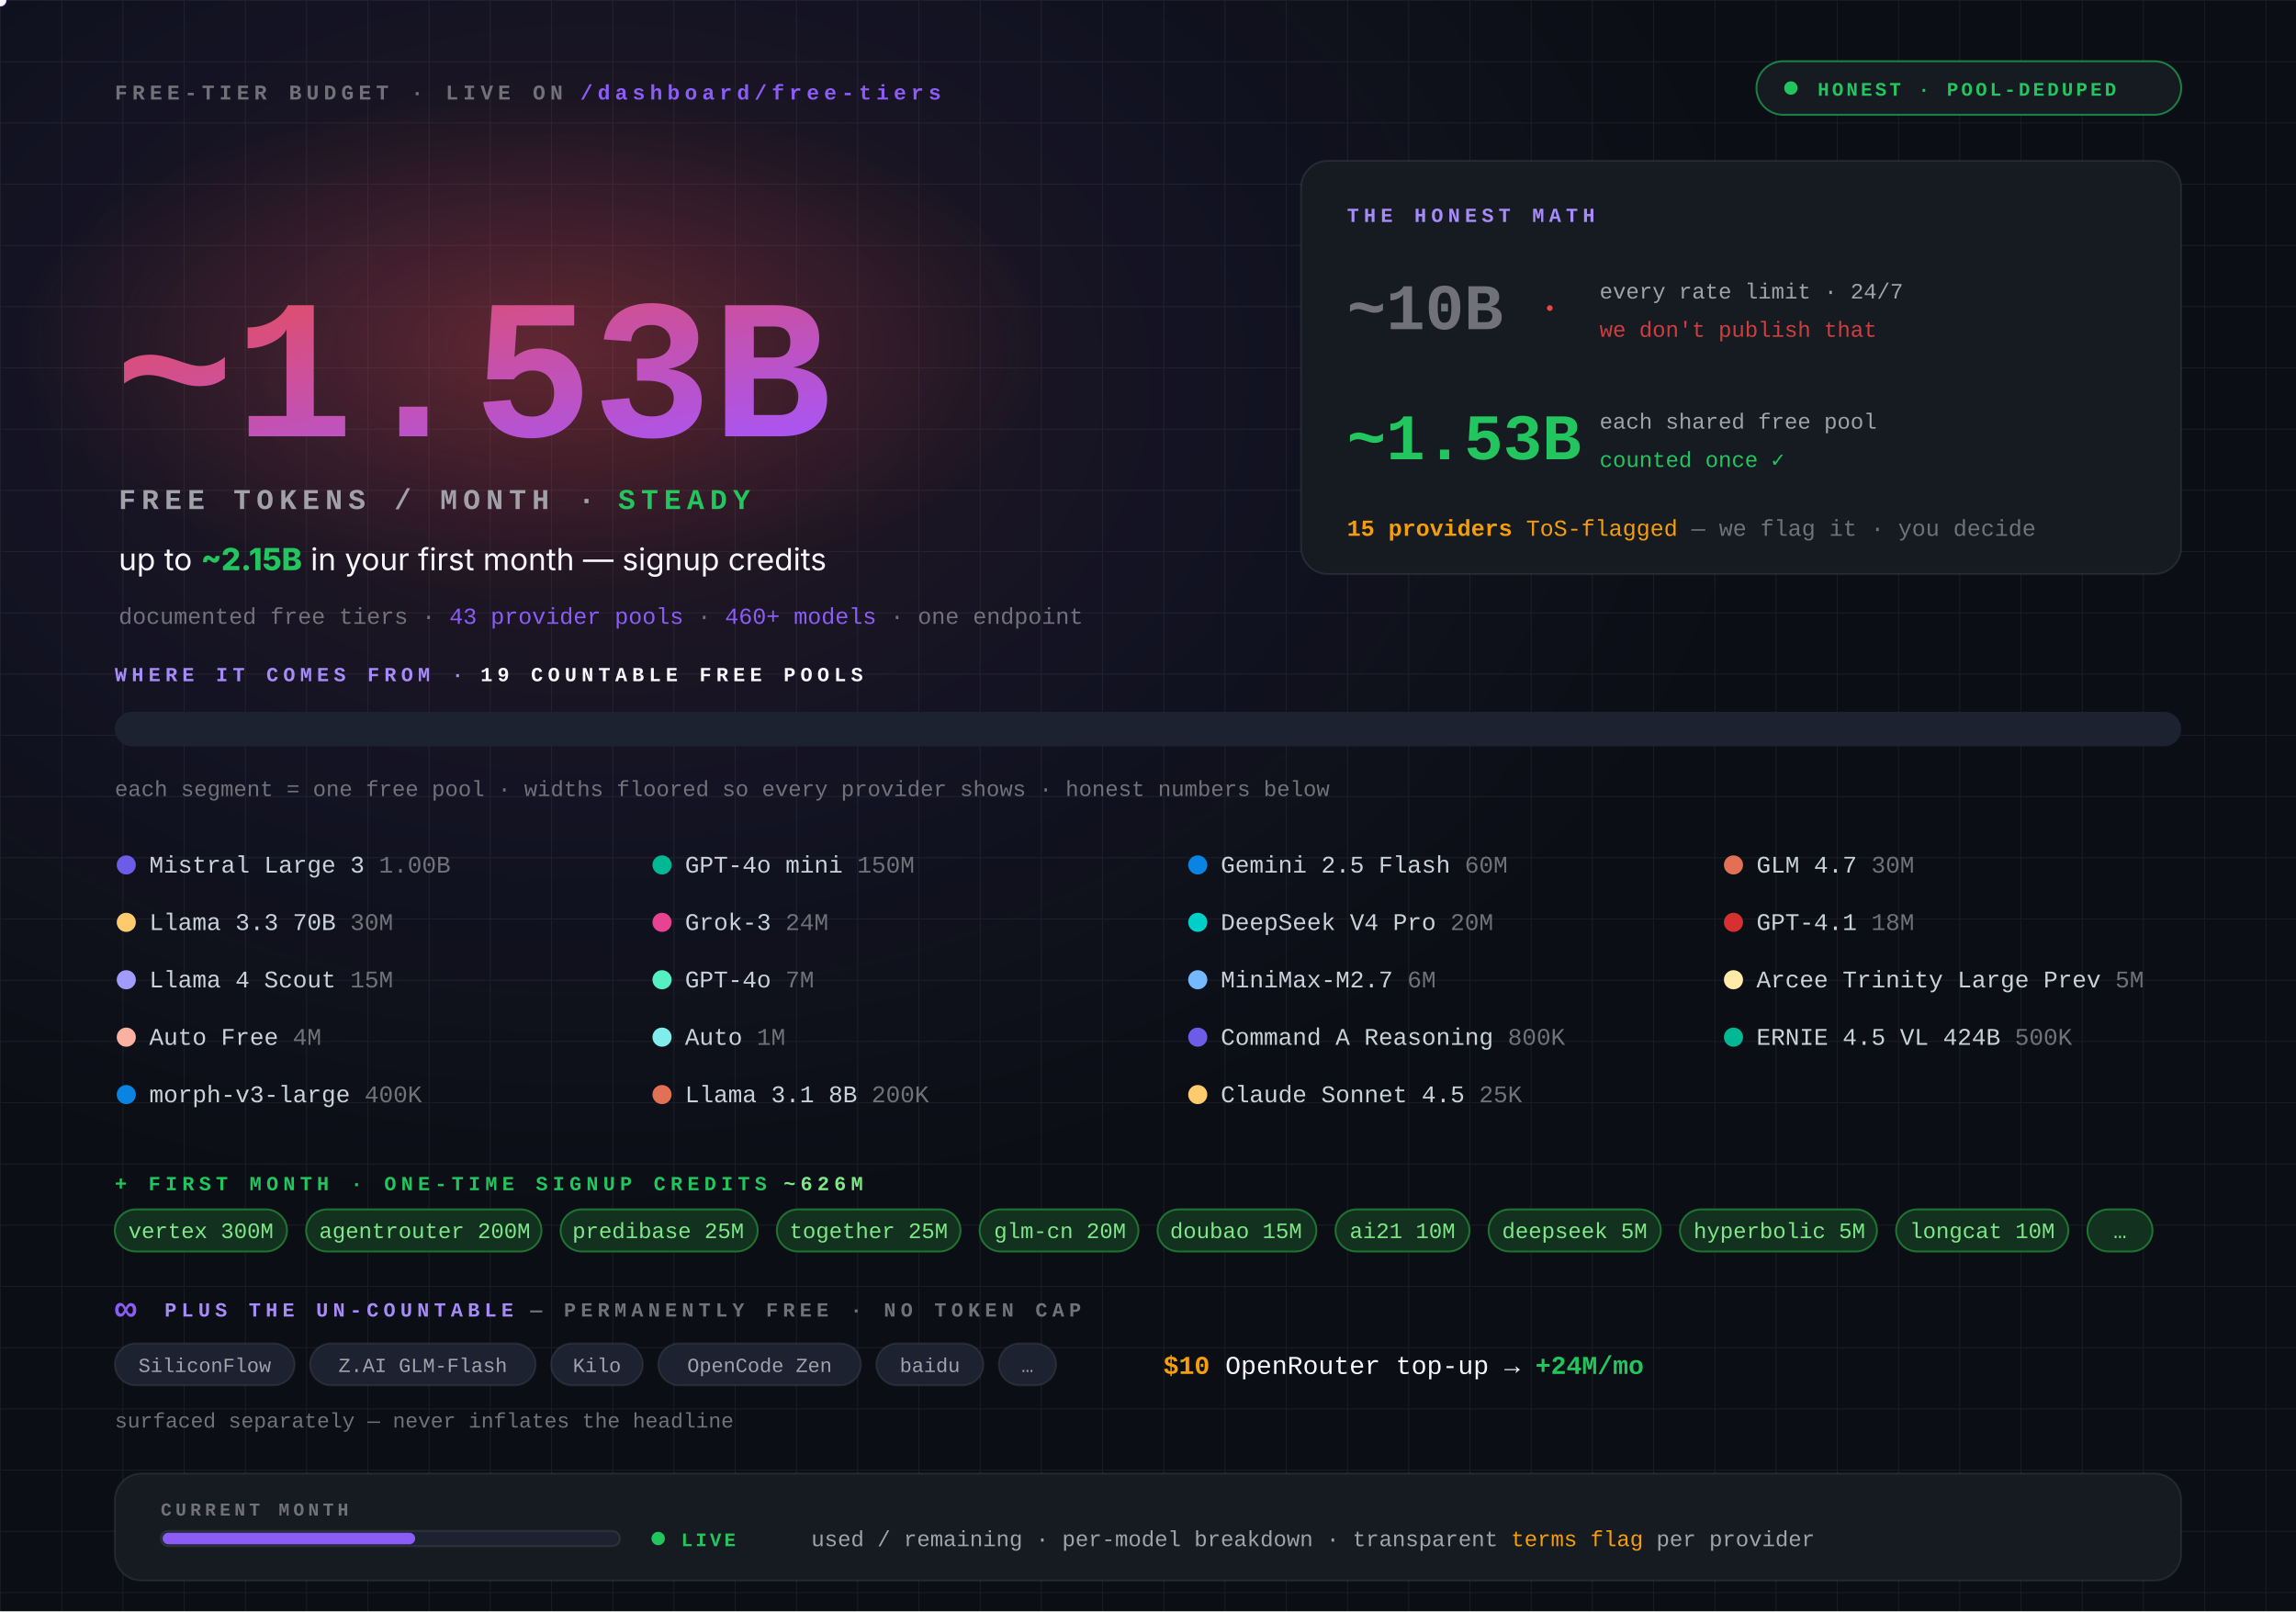
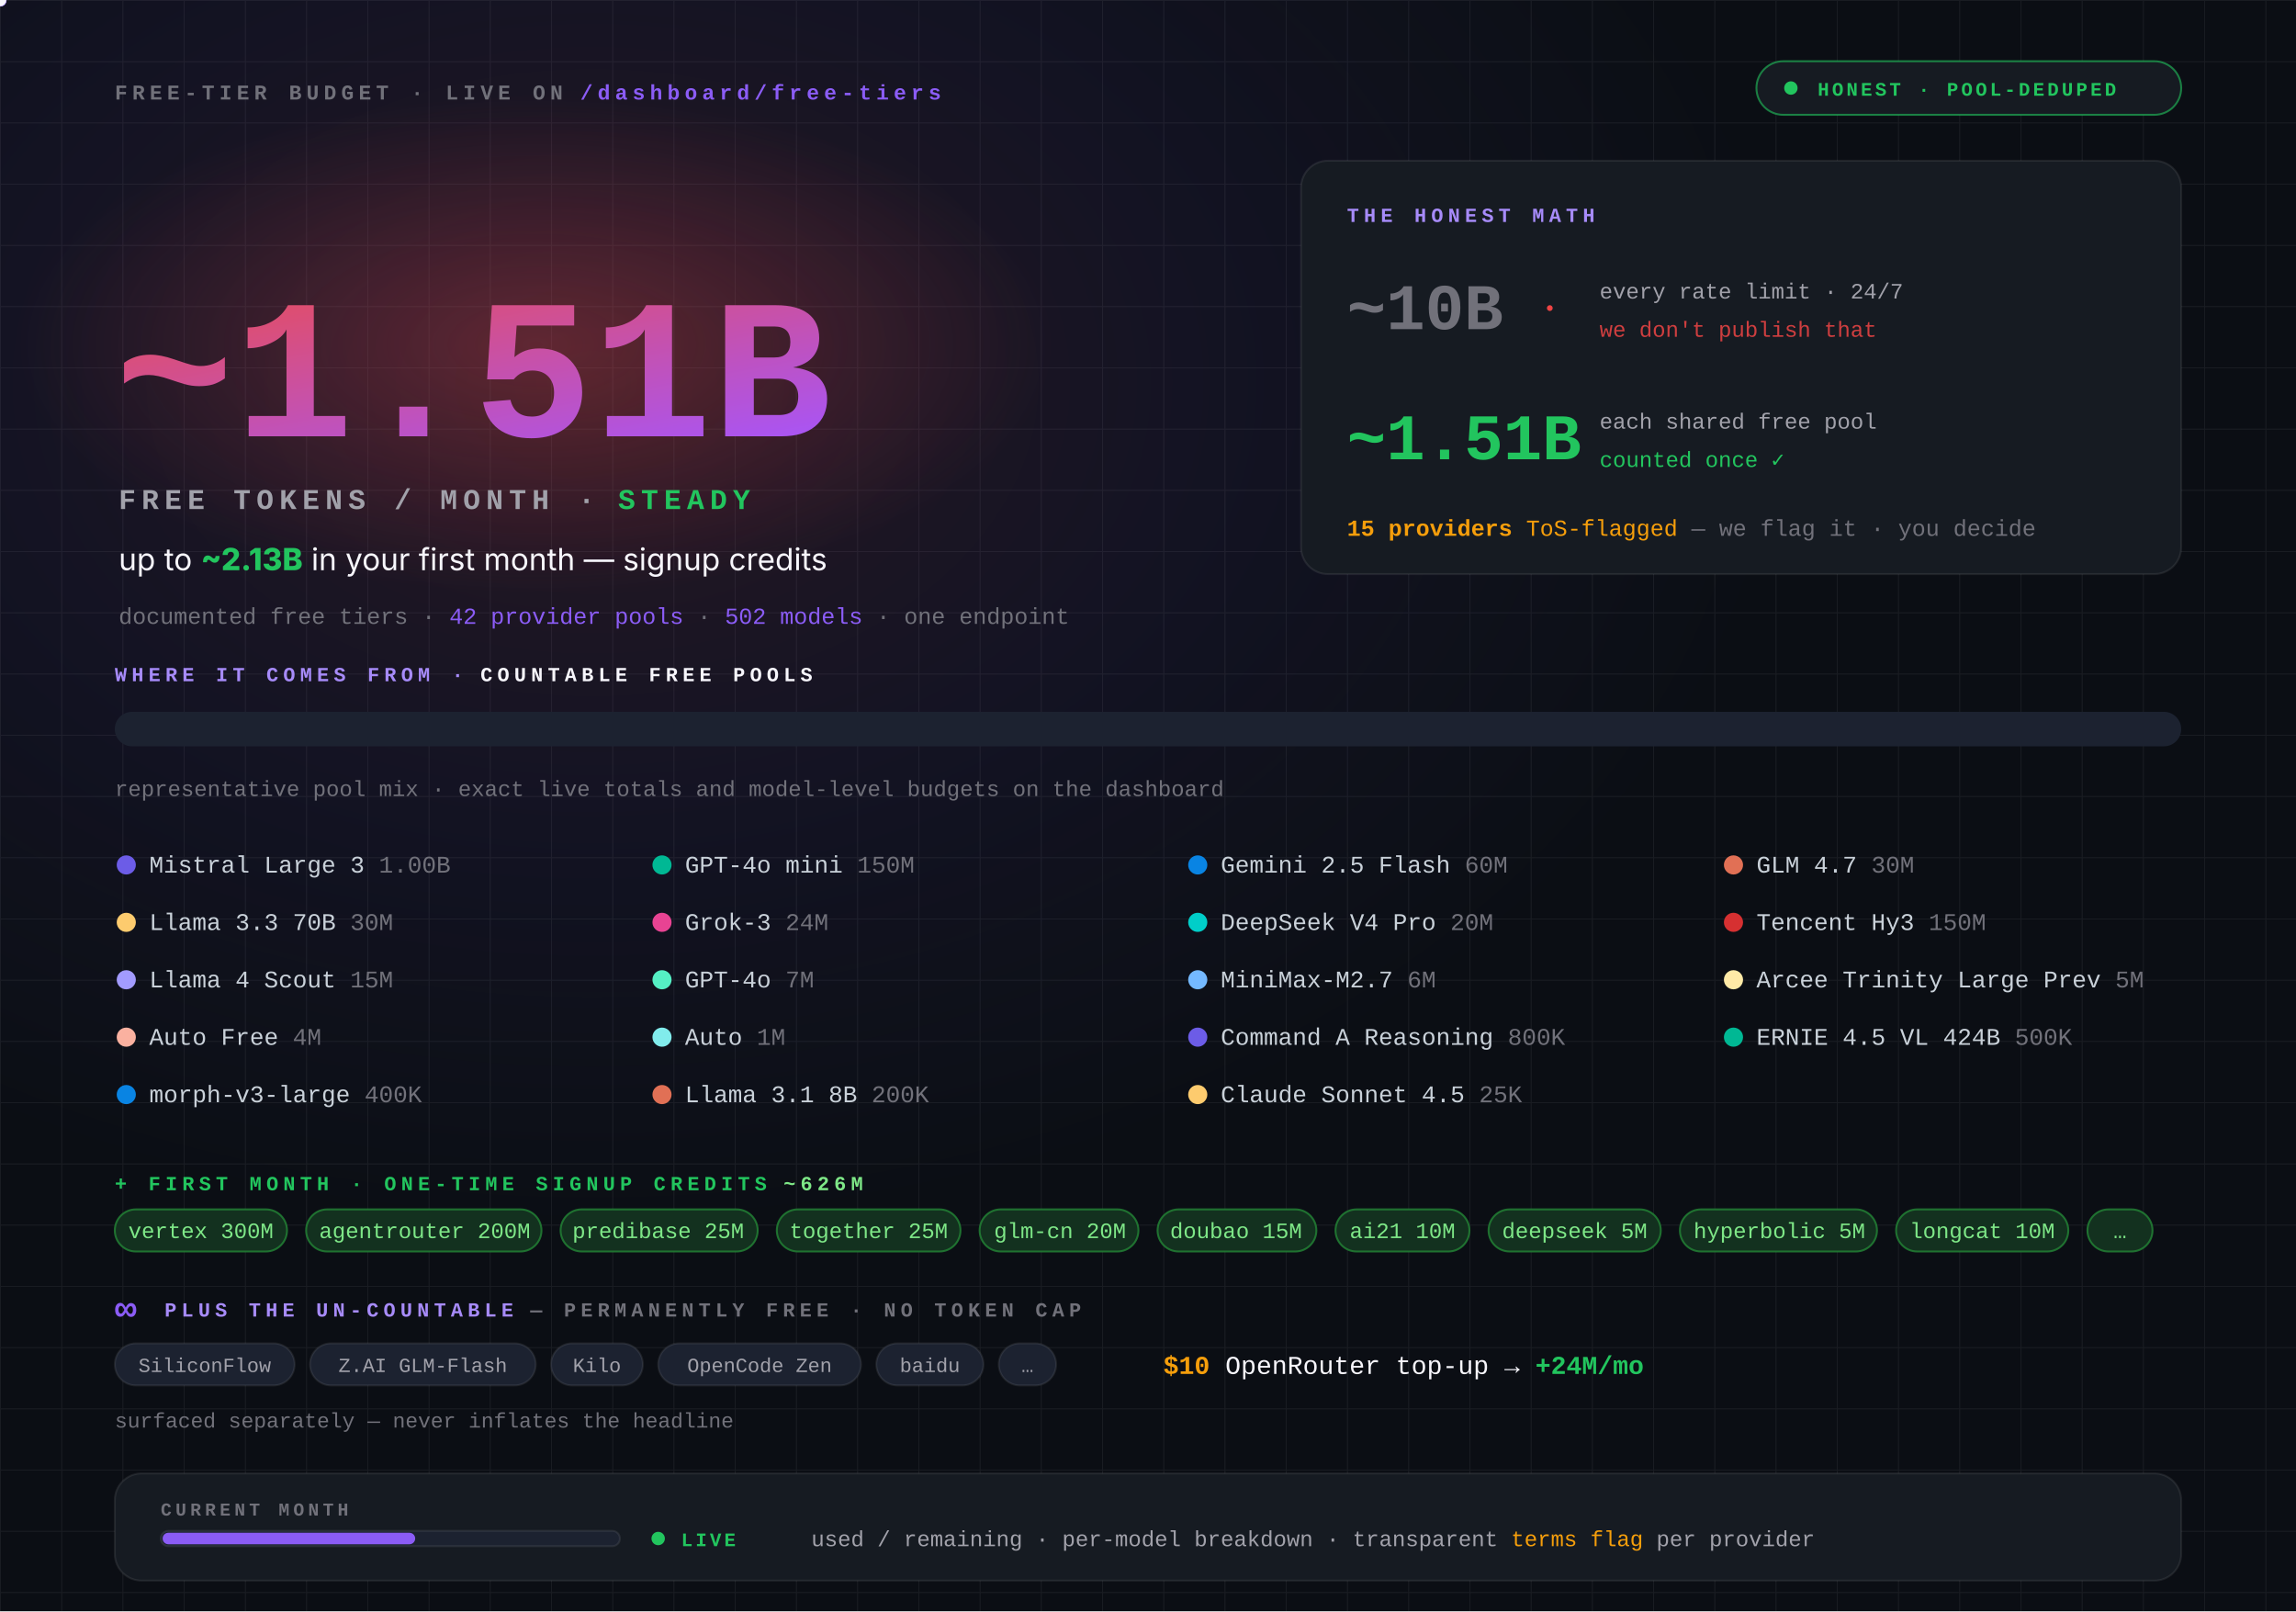
- <svg xmlns="http://www.w3.org/2000/svg" viewBox="0 0 1200 842" role="img" aria-label="OmniRoute free-tier budget: about 1.53 billion free tokens per month steady, up to about 2.15 billion in your first month with signup credits, aggregated from the documented free tiers of 43 provider pools and 460+ models behind one endpoint, live on /dashboard/free-tiers. Honest pool-deduped math: each shared free pool is counted once — counting every rate limit 24/7 would read about 10B, which we don't publish; 15 providers carry a ToS flag so you decide. Budget bar of the 19 countable free pools with per-model breakdown: Mistral Large 3 1B, GPT-4o mini 150M, Gemini 2.5 Flash 60M, GLM 4.7 30M, Llama 3.3 70B 30M, Grok-3 24M, DeepSeek V4 Pro 20M, GPT-4.1 18M, Llama 4 Scout 15M, GPT-4o 7M, MiniMax-M2.7 6M, Arcee Trinity 5M, and more. First month adds one-time signup credits of about 626M (vertex 300M, agentrouter 200M, predibase 25M, together 25M, glm-cn 20M, doubao 15M, ai21 10M, longcat 10M, deepseek 5M, hyperbolic 5M, nscale 5M). Plus the un-countable: permanently-free no-token-cap providers (SiliconFlow, Z.AI GLM-Flash, Kilo, OpenCode Zen, baidu and more) and a $10 OpenRouter top-up unlocking +24M per month, surfaced separately so they never inflate the headline. Live used/remaining and per-model breakdown on the dashboard.">
+ <svg xmlns="http://www.w3.org/2000/svg" viewBox="0 0 1200 842" role="img" aria-label="OmniRoute free-tier budget: about 1.51 billion free tokens per month steady, up to about 2.13 billion in your first month with signup credits, aggregated from the documented free tiers of 42 provider pools and 502 models behind one endpoint, live on /dashboard/free-tiers. Honest pool-deduped math: each shared free pool is counted once — counting every rate limit 24/7 would read about 10B, which we don't publish; 15 providers carry a ToS flag so you decide. Budget bar with a representative per-model breakdown: Mistral Large 3 1B, GPT-4o mini 150M, Tencent Hy3 150M, Gemini 2.5 Flash 60M, GLM 4.7 30M, Llama 3.3 70B 30M, Grok-3 24M, DeepSeek V4 Pro 20M, Llama 4 Scout 15M, GPT-4o 7M, MiniMax-M2.7 6M, Arcee Trinity 5M, and more. First month adds one-time signup credits of about 626M (vertex 300M, agentrouter 200M, predibase 25M, together 25M, glm-cn 20M, doubao 15M, ai21 10M, longcat 10M, deepseek 5M, hyperbolic 5M, nscale 5M). Plus the un-countable: permanently-free no-token-cap providers (SiliconFlow, Z.AI GLM-Flash, Kilo, OpenCode Zen, baidu and more) and a $10 OpenRouter top-up unlocking +24M per month, surfaced separately so they never inflate the headline. Live used/remaining and per-model breakdown on the dashboard.">
  <defs>
    <pattern id="gridPaperF" width="32" height="32" patternUnits="userSpaceOnUse">
      <path d="M 32 0 L 0 0 0 32" fill="none" stroke="#ffffff" stroke-opacity="0.06" stroke-width="1" />
    </pattern>
    <radialGradient id="bgGlowF" cx="26%" cy="24%" r="52%">
      <stop offset="0%" stop-color="#e54d5e" stop-opacity="0.14" />
      <stop offset="55%" stop-color="#8b5cf6" stop-opacity="0.06" />
      <stop offset="100%" stop-color="#6366f1" stop-opacity="0" />
    </radialGradient>
    <linearGradient id="gradBrandF" x1="0" y1="0" x2="1" y2="1">
      <stop offset="0%" stop-color="#e54d5e" />
      <stop offset="100%" stop-color="#a855f7" />
    </linearGradient>
    <radialGradient id="heroGlowF" cx="50%" cy="50%" r="50%">
      <stop offset="0%" stop-color="#e54d5e" stop-opacity="0.30" />
      <stop offset="100%" stop-color="#e54d5e" stop-opacity="0" />
    </radialGradient>
    <path id="pTk1F" d="M 44,84 C 150,112 190,146 302,168" />
    <path id="pTk2F" d="M 30,310 C 136,290 176,240 296,206" />
    <path id="pTk3F" d="M 96,436 C 186,392 208,308 314,230" />
    <clipPath id="barShapeF">
      <rect x="60" y="372" width="1080" height="18" rx="9" />
    </clipPath>
    <clipPath id="barRevF">
      <rect x="60" y="372" width="0" height="18">
        <animate attributeName="width" values="1080;0;1080;1080" keyTimes="0;0.02;0.24;1" dur="10s" repeatCount="indefinite" />
      </rect>
    </clipPath>
  </defs>
  <rect width="1200" height="842" fill="#0b0e14" />
  <rect width="1200" height="842" fill="url(#gridPaperF)" />
  <rect width="1200" height="842" fill="url(#bgGlowF)" />
  <text x="60" y="52" font-family="Consolas, 'Courier New', monospace" font-size="11" letter-spacing="2.5" font-weight="700" fill="#71717a">FREE-TIER BUDGET · LIVE ON <tspan fill="#8b5cf6">/dashboard/free-tiers</tspan>
  </text>
  <g transform="translate(918, 32)">
    <rect width="222" height="28" rx="14" fill="#161b22" stroke="#22c55e" stroke-width="1" stroke-opacity="0.6" />
    <circle cx="18" cy="14" r="3.5" fill="#22c55e">
      <animate attributeName="opacity" values="1;0.35;1" dur="1.6s" repeatCount="indefinite" />
    </circle>
    <text x="32" y="18" font-family="Consolas, 'Courier New', monospace" font-size="10" letter-spacing="1.5" font-weight="700" fill="#22c55e">HONEST · POOL-DEDUPED</text>
  </g>
  <ellipse cx="280" cy="180" rx="270" ry="130" fill="url(#heroGlowF)">
    <animate attributeName="rx" values="250;290;250" dur="4s" repeatCount="indefinite" />
  </ellipse>
  <g fill="#a78bfa">
    <circle r="3.4">
      <animateMotion dur="2.4s" repeatCount="indefinite" begin="0s">
        <mpath href="#pTk1F" />
      </animateMotion>
      <animate attributeName="opacity" values="0;1;1;0" dur="2.4s" begin="0s" repeatCount="indefinite" />
    </circle>
    <circle r="3.4">
      <animateMotion dur="2.4s" repeatCount="indefinite" begin="0.8s">
        <mpath href="#pTk2F" />
      </animateMotion>
      <animate attributeName="opacity" values="0;1;1;0" dur="2.4s" begin="0.8s" repeatCount="indefinite" />
    </circle>
    <circle r="3.4">
      <animateMotion dur="2.4s" repeatCount="indefinite" begin="1.6s">
        <mpath href="#pTk3F" />
      </animateMotion>
      <animate attributeName="opacity" values="0;1;1;0" dur="2.4s" begin="1.6s" repeatCount="indefinite" />
    </circle>
  </g>
-   <text x="60" y="228" font-family="Consolas, 'Courier New', monospace" font-size="104" font-weight="800" fill="url(#gradBrandF)">~1.53B</text>
+   <text x="60" y="228" font-family="Consolas, 'Courier New', monospace" font-size="104" font-weight="800" fill="url(#gradBrandF)">~1.51B</text>
  <text x="62" y="266" font-family="Consolas, 'Courier New', monospace" font-size="15" letter-spacing="3" font-weight="700" fill="#a1a1aa">FREE TOKENS / MONTH · <tspan fill="#22c55e">STEADY</tspan>
  </text>
-   <text x="62" y="298" font-family="Inter, 'Segoe UI', Arial, Helvetica, system-ui, sans-serif" font-size="16" fill="#F7F6FC">up to <tspan font-weight="800" fill="#22c55e">~2.15B</tspan> in your first month — signup credits</text>
-   <text x="62" y="326" font-family="Consolas, 'Courier New', monospace" font-size="12" fill="#71717a">documented free tiers · <tspan fill="#8b5cf6">43 provider pools</tspan> · <tspan fill="#8b5cf6">460+ models</tspan> · one endpoint</text>
+   <text x="62" y="298" font-family="Inter, 'Segoe UI', Arial, Helvetica, system-ui, sans-serif" font-size="16" fill="#F7F6FC">up to <tspan font-weight="800" fill="#22c55e">~2.13B</tspan> in your first month — signup credits</text>
+   <text x="62" y="326" font-family="Consolas, 'Courier New', monospace" font-size="12" fill="#71717a">documented free tiers · <tspan fill="#8b5cf6">42 provider pools</tspan> · <tspan fill="#8b5cf6">502 models</tspan> · one endpoint</text>
  <rect x="680" y="84" width="460" height="216" rx="14" fill="#161b22" stroke="#ffffff" stroke-opacity="0.08" stroke-width="1" />
  <text x="704" y="116" font-family="Consolas, 'Courier New', monospace" font-size="10.5" letter-spacing="2.5" font-weight="700" fill="#a78bfa">THE HONEST MATH</text>
  <text x="704" y="172" font-family="Consolas, 'Courier New', monospace" font-size="34" font-weight="800" fill="#71717a">~10B</text>
  <line x1="698" y1="161" x2="810" y2="161" stroke="#ef4444" stroke-width="3" stroke-linecap="round" stroke-dasharray="112" stroke-dashoffset="112">
    <animate attributeName="stroke-dashoffset" values="0;112;0;0" keyTimes="0;0.10;0.18;1" dur="10s" repeatCount="indefinite" />
  </line>
  <text x="836" y="156" font-family="Consolas, 'Courier New', monospace" font-size="11.5" fill="#a1a1aa">every rate limit · 24/7</text>
  <text x="836" y="176" font-family="Consolas, 'Courier New', monospace" font-size="11.5" fill="#ef4444" opacity="0.85">we don't publish that</text>
-   <text x="704" y="240" font-family="Consolas, 'Courier New', monospace" font-size="34" font-weight="800" fill="#22c55e">~1.53B</text>
+   <text x="704" y="240" font-family="Consolas, 'Courier New', monospace" font-size="34" font-weight="800" fill="#22c55e">~1.51B</text>
  <text x="836" y="224" font-family="Consolas, 'Courier New', monospace" font-size="11.5" fill="#a1a1aa">each shared free pool</text>
  <text x="836" y="244" font-family="Consolas, 'Courier New', monospace" font-size="11.5" fill="#22c55e">counted once ✓</text>
  <text x="704" y="280" font-family="Consolas, 'Courier New', monospace" font-size="12" fill="#f59e0b">
    <tspan font-weight="800">15 providers</tspan> ToS-flagged <tspan fill="#71717a">— we flag it · you decide</tspan>
  </text>
-   <text x="60" y="356" font-family="Consolas, 'Courier New', monospace" font-size="10.5" letter-spacing="2.5" font-weight="700" fill="#a78bfa">WHERE IT COMES FROM · <tspan fill="#F7F6FC">19 COUNTABLE FREE POOLS</tspan>
+   <text x="60" y="356" font-family="Consolas, 'Courier New', monospace" font-size="10.5" letter-spacing="2.5" font-weight="700" fill="#a78bfa">WHERE IT COMES FROM · <tspan fill="#F7F6FC">COUNTABLE FREE POOLS</tspan>
  </text>
  <g clip-path="url(#barShapeF)">
    <rect x="60" y="372" width="1080" height="18" fill="#1c2230" />
    <g clip-path="url(#barRevF)">
      <rect x="60.0" y="372" width="662.3" height="18" fill="#6c5ce7" />
      <rect x="723.3" y="372" width="106.7" height="18" fill="#00b894" />
      <rect x="831.0" y="372" width="47.9" height="18" fill="#0984e3" />
      <rect x="879.9" y="372" width="28.3" height="18" fill="#e17055" />
      <rect x="909.2" y="372" width="28.3" height="18" fill="#fdcb6e" />
      <rect x="938.5" y="372" width="24.4" height="18" fill="#e84393" />
      <rect x="963.9" y="372" width="21.8" height="18" fill="#00cec9" />
      <rect x="986.7" y="372" width="20.5" height="18" fill="#d63031" />
      <rect x="1008.2" y="372" width="18.5" height="18" fill="#a29bfe" />
      <rect x="1027.7" y="372" width="13.3" height="18" fill="#55efc4" />
      <rect x="1042.0" y="372" width="12.6" height="18" fill="#74b9ff" />
      <rect x="1055.6" y="372" width="12.0" height="18" fill="#ffeaa7" />
      <rect x="1068.6" y="372" width="11.3" height="18" fill="#fab1a0" />
      <rect x="1080.9" y="372" width="9.4" height="18" fill="#81ecec" />
      <rect x="1091.3" y="372" width="9.2" height="18" fill="#6c5ce7" />
      <rect x="1101.5" y="372" width="9.0" height="18" fill="#00b894" />
      <rect x="1111.5" y="372" width="9.0" height="18" fill="#0984e3" />
      <rect x="1121.5" y="372" width="8.8" height="18" fill="#e17055" />
      <rect x="1131.3" y="372" width="8.7" height="18" fill="#fdcb6e" />
    </g>
  </g>
  <circle r="3.2" fill="#F7F6FC">
    <animateMotion path="M 60,381 L 1140,381" keyPoints="0;0;1;1" keyTimes="0;0.02;0.24;1" calcMode="linear" dur="10s" repeatCount="indefinite" />
    <animate attributeName="opacity" values="0;1;1;0;0" keyTimes="0;0.02;0.23;0.26;1" dur="10s" repeatCount="indefinite" />
  </circle>
-   <text x="60" y="416" font-family="Consolas, 'Courier New', monospace" font-size="11.5" fill="#71717a">each segment = one free pool · widths floored so every provider shows · honest numbers below</text>
+   <text x="60" y="416" font-family="Consolas, 'Courier New', monospace" font-size="11.5" fill="#71717a">representative pool mix · exact live totals and model-level budgets on the dashboard</text>
  <g font-family="Consolas, 'Courier New', monospace" font-size="12.5">
    <circle cx="66" cy="452" r="5" fill="#6c5ce7" />
    <text x="78" y="456" fill="#c9d1d9">Mistral Large 3 <tspan fill="#71717a">1.00B</tspan>
    </text>
    <circle cx="346" cy="452" r="5" fill="#00b894" />
    <text x="358" y="456" fill="#c9d1d9">GPT-4o mini <tspan fill="#71717a">150M</tspan>
    </text>
    <circle cx="626" cy="452" r="5" fill="#0984e3" />
    <text x="638" y="456" fill="#c9d1d9">Gemini 2.5 Flash <tspan fill="#71717a">60M</tspan>
    </text>
    <circle cx="906" cy="452" r="5" fill="#e17055" />
    <text x="918" y="456" fill="#c9d1d9">GLM 4.7 <tspan fill="#71717a">30M</tspan>
    </text>
    <circle cx="66" cy="482" r="5" fill="#fdcb6e" />
    <text x="78" y="486" fill="#c9d1d9">Llama 3.3 70B <tspan fill="#71717a">30M</tspan>
    </text>
    <circle cx="346" cy="482" r="5" fill="#e84393" />
    <text x="358" y="486" fill="#c9d1d9">Grok-3 <tspan fill="#71717a">24M</tspan>
    </text>
    <circle cx="626" cy="482" r="5" fill="#00cec9" />
    <text x="638" y="486" fill="#c9d1d9">DeepSeek V4 Pro <tspan fill="#71717a">20M</tspan>
    </text>
    <circle cx="906" cy="482" r="5" fill="#d63031" />
-     <text x="918" y="486" fill="#c9d1d9">GPT-4.1 <tspan fill="#71717a">18M</tspan>
+     <text x="918" y="486" fill="#c9d1d9">Tencent Hy3 <tspan fill="#71717a">150M</tspan>
    </text>
    <circle cx="66" cy="512" r="5" fill="#a29bfe" />
    <text x="78" y="516" fill="#c9d1d9">Llama 4 Scout <tspan fill="#71717a">15M</tspan>
    </text>
    <circle cx="346" cy="512" r="5" fill="#55efc4" />
    <text x="358" y="516" fill="#c9d1d9">GPT-4o <tspan fill="#71717a">7M</tspan>
    </text>
    <circle cx="626" cy="512" r="5" fill="#74b9ff" />
    <text x="638" y="516" fill="#c9d1d9">MiniMax-M2.7 <tspan fill="#71717a">6M</tspan>
    </text>
    <circle cx="906" cy="512" r="5" fill="#ffeaa7" />
    <text x="918" y="516" fill="#c9d1d9">Arcee Trinity Large Prev <tspan fill="#71717a">5M</tspan>
    </text>
    <circle cx="66" cy="542" r="5" fill="#fab1a0" />
    <text x="78" y="546" fill="#c9d1d9">Auto Free <tspan fill="#71717a">4M</tspan>
    </text>
    <circle cx="346" cy="542" r="5" fill="#81ecec" />
    <text x="358" y="546" fill="#c9d1d9">Auto <tspan fill="#71717a">1M</tspan>
    </text>
    <circle cx="626" cy="542" r="5" fill="#6c5ce7" />
    <text x="638" y="546" fill="#c9d1d9">Command A Reasoning <tspan fill="#71717a">800K</tspan>
    </text>
    <circle cx="906" cy="542" r="5" fill="#00b894" />
    <text x="918" y="546" fill="#c9d1d9">ERNIE 4.5 VL 424B <tspan fill="#71717a">500K</tspan>
    </text>
    <circle cx="66" cy="572" r="5" fill="#0984e3" />
    <text x="78" y="576" fill="#c9d1d9">morph-v3-large <tspan fill="#71717a">400K</tspan>
    </text>
    <circle cx="346" cy="572" r="5" fill="#e17055" />
    <text x="358" y="576" fill="#c9d1d9">Llama 3.1 8B <tspan fill="#71717a">200K</tspan>
    </text>
    <circle cx="626" cy="572" r="5" fill="#fdcb6e" />
    <text x="638" y="576" fill="#c9d1d9">Claude Sonnet 4.5 <tspan fill="#71717a">25K</tspan>
    </text>
  </g>
  <text x="60" y="622" font-family="Consolas, 'Courier New', monospace" font-size="10.5" letter-spacing="2.5" font-weight="700" fill="#22c55e">+ FIRST MONTH · ONE-TIME SIGNUP CREDITS <tspan fill="#7ee787">~626M</tspan>
  </text>
  <g font-family="Consolas, 'Courier New', monospace">
    <rect x="60" y="632" width="90" height="22" rx="11" fill="#13311f" stroke="#238636" stroke-opacity="0.8" />
    <text x="105" y="647" font-size="11.5" fill="#7ee787" text-anchor="middle">vertex 300M</text>
    <rect x="160" y="632" width="123" height="22" rx="11" fill="#13311f" stroke="#238636" stroke-opacity="0.8" />
    <text x="222" y="647" font-size="11.5" fill="#7ee787" text-anchor="middle">agentrouter 200M</text>
    <rect x="293" y="632" width="103" height="22" rx="11" fill="#13311f" stroke="#238636" stroke-opacity="0.8" />
    <text x="344" y="647" font-size="11.5" fill="#7ee787" text-anchor="middle">predibase 25M</text>
    <rect x="406" y="632" width="96" height="22" rx="11" fill="#13311f" stroke="#238636" stroke-opacity="0.8" />
    <text x="454" y="647" font-size="11.5" fill="#7ee787" text-anchor="middle">together 25M</text>
    <rect x="512" y="632" width="83" height="22" rx="11" fill="#13311f" stroke="#238636" stroke-opacity="0.8" />
    <text x="554" y="647" font-size="11.5" fill="#7ee787" text-anchor="middle">glm-cn 20M</text>
    <rect x="605" y="632" width="83" height="22" rx="11" fill="#13311f" stroke="#238636" stroke-opacity="0.8" />
    <text x="646" y="647" font-size="11.5" fill="#7ee787" text-anchor="middle">doubao 15M</text>
    <rect x="698" y="632" width="70" height="22" rx="11" fill="#13311f" stroke="#238636" stroke-opacity="0.8" />
    <text x="733" y="647" font-size="11.5" fill="#7ee787" text-anchor="middle">ai21 10M</text>
    <rect x="778" y="632" width="90" height="22" rx="11" fill="#13311f" stroke="#238636" stroke-opacity="0.8" />
    <text x="823" y="647" font-size="11.5" fill="#7ee787" text-anchor="middle">deepseek 5M</text>
    <rect x="878" y="632" width="103" height="22" rx="11" fill="#13311f" stroke="#238636" stroke-opacity="0.8" />
    <text x="930" y="647" font-size="11.5" fill="#7ee787" text-anchor="middle">hyperbolic 5M</text>
    <rect x="991" y="632" width="90" height="22" rx="11" fill="#13311f" stroke="#238636" stroke-opacity="0.8" />
    <text x="1036" y="647" font-size="11.5" fill="#7ee787" text-anchor="middle">longcat 10M</text>
    <rect x="1091" y="632" width="34" height="22" rx="11" fill="#13311f" stroke="#238636" stroke-opacity="0.8" />
    <text x="1108" y="647" font-size="11.5" fill="#7ee787" text-anchor="middle">…</text>
  </g>
  <text x="60" y="690" font-family="Consolas, 'Courier New', monospace" font-size="19" font-weight="800" fill="#8b5cf6">∞<animate attributeName="opacity" values="1;0.55;1" dur="4s" repeatCount="indefinite" />
  </text>
  <text x="86" y="688" font-family="Consolas, 'Courier New', monospace" font-size="10.5" letter-spacing="2.5" font-weight="700" fill="#a78bfa">PLUS THE UN-COUNTABLE <tspan fill="#71717a">— PERMANENTLY FREE · NO TOKEN CAP</tspan>
  </text>
  <g font-family="Consolas, 'Courier New', monospace" font-size="10.5" fill="#a1a1aa">
    <rect x="60" y="702" width="94" height="22" rx="11" fill="#1c2230" stroke="#ffffff" stroke-opacity="0.08" />
    <text x="107" y="717" text-anchor="middle">SiliconFlow</text>
    <rect x="162" y="702" width="118" height="22" rx="11" fill="#1c2230" stroke="#ffffff" stroke-opacity="0.08" />
    <text x="221" y="717" text-anchor="middle">Z.AI GLM-Flash</text>
    <rect x="288" y="702" width="48" height="22" rx="11" fill="#1c2230" stroke="#ffffff" stroke-opacity="0.08" />
    <text x="312" y="717" text-anchor="middle">Kilo</text>
    <rect x="344" y="702" width="106" height="22" rx="11" fill="#1c2230" stroke="#ffffff" stroke-opacity="0.08" />
    <text x="397" y="717" text-anchor="middle">OpenCode Zen</text>
    <rect x="458" y="702" width="56" height="22" rx="11" fill="#1c2230" stroke="#ffffff" stroke-opacity="0.08" />
    <text x="486" y="717" text-anchor="middle">baidu</text>
    <rect x="522" y="702" width="30" height="22" rx="11" fill="#1c2230" stroke="#ffffff" stroke-opacity="0.08" />
    <text x="537" y="717" text-anchor="middle">…</text>
  </g>
  <text x="608" y="718" font-family="Consolas, 'Courier New', monospace" font-size="13.5" fill="#F7F6FC">
    <tspan fill="#f59e0b" font-weight="700">$10</tspan> OpenRouter top-up → <tspan fill="#22c55e" font-weight="700">+24M/mo</tspan>
  </text>
  <text x="60" y="746" font-family="Consolas, 'Courier New', monospace" font-size="11" fill="#71717a">surfaced separately — never inflates the headline</text>
  <rect x="60" y="770" width="1080" height="56" rx="14" fill="#161b22" stroke="#ffffff" stroke-opacity="0.08" stroke-width="1" />
  <text x="84" y="792" font-family="Consolas, 'Courier New', monospace" font-size="9.5" letter-spacing="2" font-weight="700" fill="#71717a">CURRENT MONTH</text>
  <rect x="84" y="800" width="240" height="8" rx="4" fill="#1c2230" stroke="#ffffff" stroke-opacity="0.08" stroke-width="1" />
  <rect x="85" y="801" width="132" height="6" rx="3" fill="#8b5cf6" />
  <circle r="2.6" fill="#F7F6FC">
    <animateMotion path="M 85,804 L 217,804" dur="3s" repeatCount="indefinite" />
    <animate attributeName="opacity" values="0;1;1;0" dur="3s" repeatCount="indefinite" />
  </circle>
  <circle cx="344" cy="804" r="3.5" fill="#22c55e">
    <animate attributeName="opacity" values="1;0.3;1" dur="1.2s" repeatCount="indefinite" />
  </circle>
  <text x="356" y="808" font-family="Consolas, 'Courier New', monospace" font-size="10" letter-spacing="1.5" font-weight="700" fill="#22c55e">LIVE</text>
  <text x="424" y="808" font-family="Consolas, 'Courier New', monospace" font-size="11.5" fill="#a1a1aa">used / remaining · per-model breakdown · transparent <tspan fill="#f59e0b">terms flag</tspan> per provider</text>
</svg>
